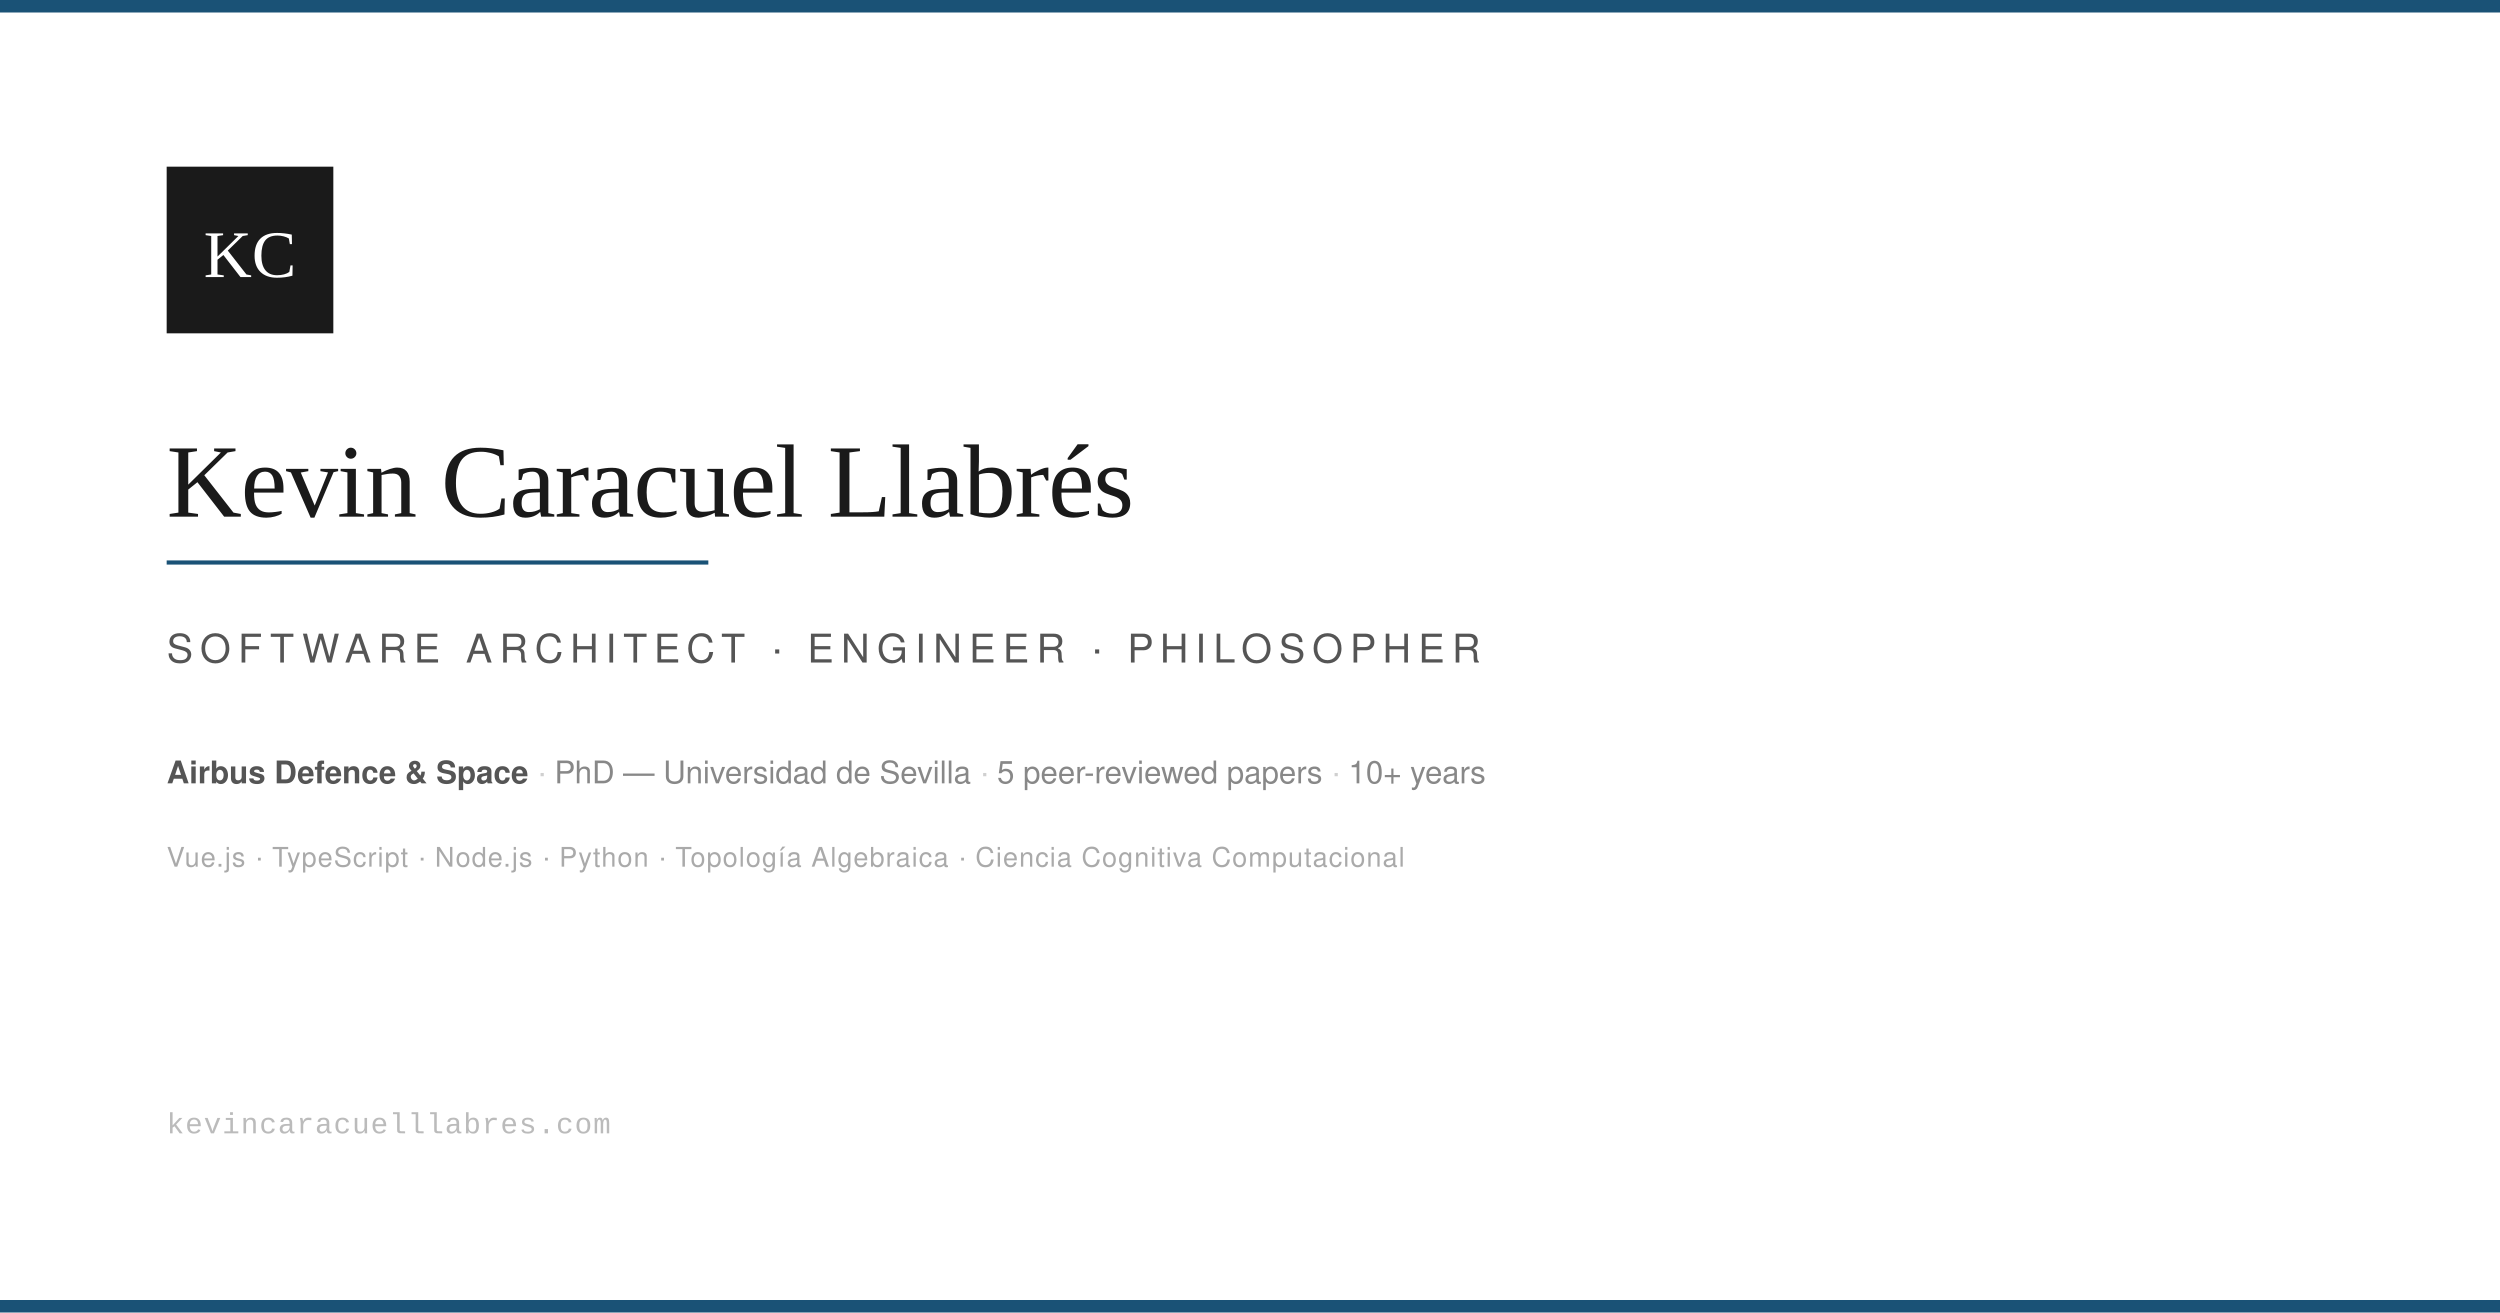
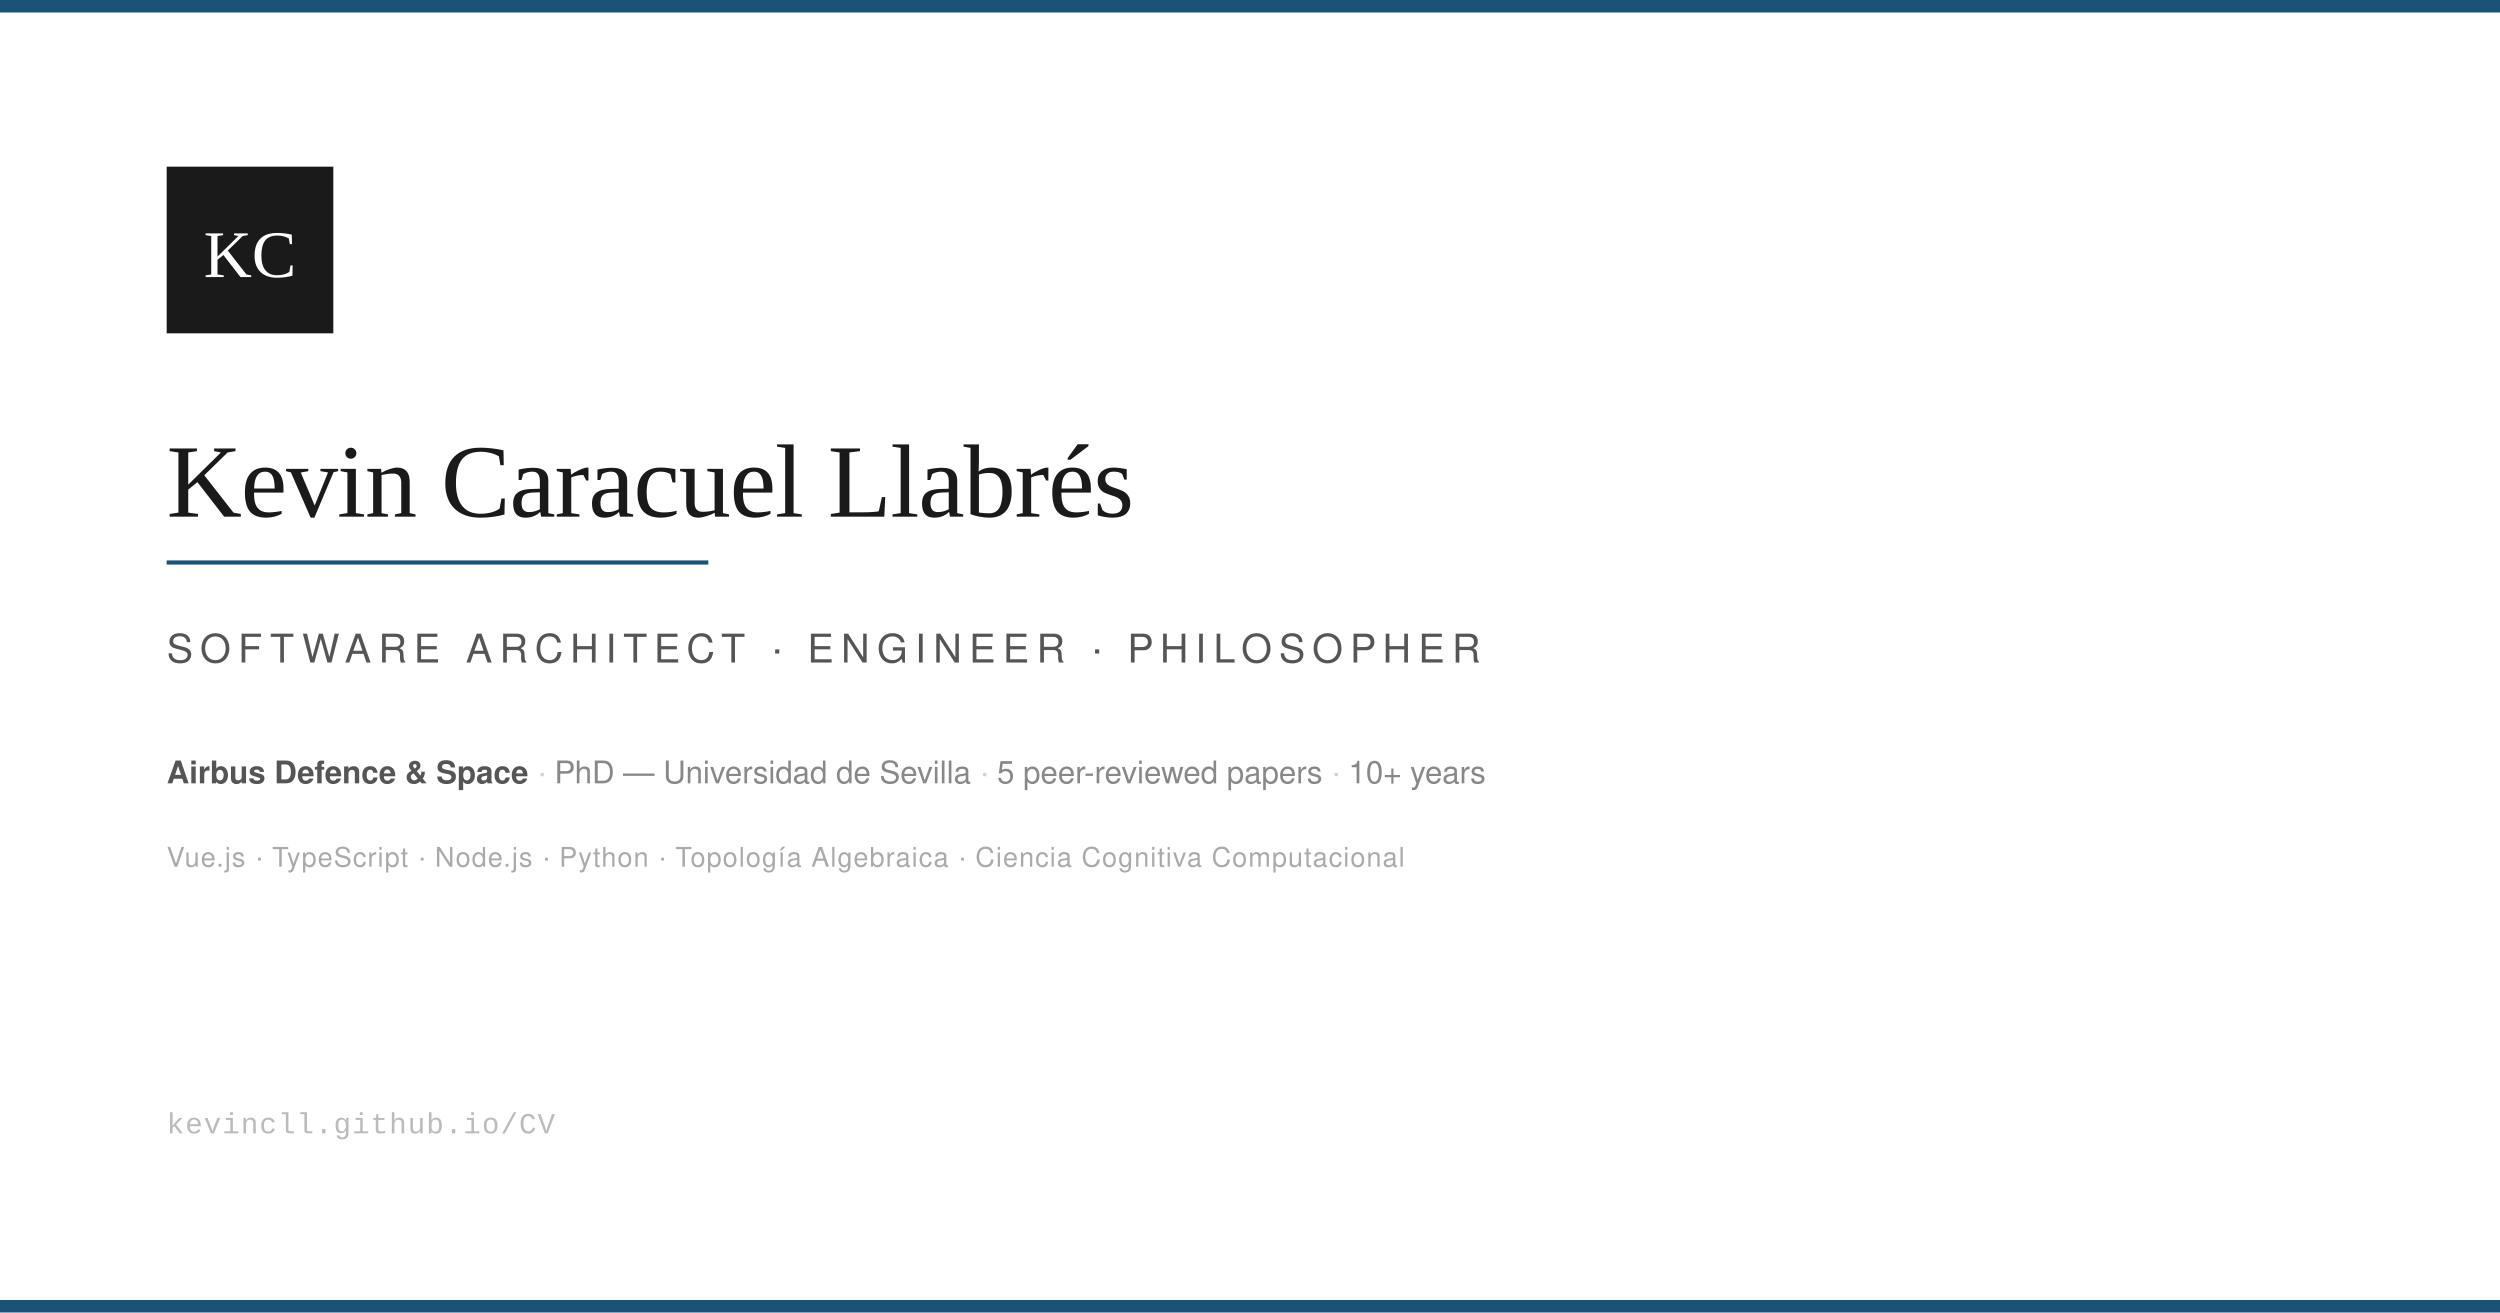
<svg xmlns="http://www.w3.org/2000/svg" width="1200" height="630" viewBox="0 0 1200 630">
  <rect width="1200" height="630" fill="#ffffff" />
  <rect width="1200" height="6" fill="#1a5276" />
  <rect x="80" y="80" width="80" height="80" fill="#1a1a1a" />
  <text x="120" y="133" font-family="Georgia, 'Times New Roman', serif" font-size="32" fill="#ffffff" text-anchor="middle" font-weight="normal">KC</text>
  <text x="80" y="248" font-family="Georgia, 'Times New Roman', serif" font-size="50" fill="#1a1a1a" font-weight="normal" letter-spacing="-0.5">Kevin Caracuel Llabrés</text>
  <line x1="80" y1="270" x2="340" y2="270" stroke="#1a5276" stroke-width="2" />
  <text x="80" y="318" font-family="system-ui, -apple-system, 'Segoe UI', Helvetica, Arial, sans-serif" font-size="19" fill="#555555" letter-spacing="3.5" font-weight="400">SOFTWARE ARCHITECT · ENGINEER · PHILOSOPHER</text>
  <text font-family="system-ui, -apple-system, 'Segoe UI', Helvetica, Arial, sans-serif" font-size="15" fill="#888888" y="376">
    <tspan x="80" font-weight="600" fill="#555555">Airbus Defence &amp; Space</tspan>
    <tspan fill="#d0d0d0">  ·  </tspan>
    <tspan>PhD — Universidad de Sevilla</tspan>
    <tspan fill="#d0d0d0">  ·  </tspan>
    <tspan>5 peer-reviewed papers</tspan>
    <tspan fill="#d0d0d0">  ·  </tspan>
    <tspan>10+ years</tspan>
  </text>
  <text x="80" y="416" font-family="system-ui, -apple-system, 'Segoe UI', Helvetica, Arial, sans-serif" font-size="13" fill="#aaaaaa" letter-spacing="0.5">Vue.js · TypeScript · Node.js · Python · Topología Algebraica · Ciencia Cognitiva Computacional</text>
-   <text x="80" y="544" font-family="ui-monospace, 'Cascadia Code', Consolas, 'Courier New', monospace" font-size="14" fill="#bbbbbb" letter-spacing="0.5">kevincaracuelllabres.com</text>
+   <text x="80" y="544" font-family="ui-monospace, 'Cascadia Code', Consolas, 'Courier New', monospace" font-size="14" fill="#bbbbbb" letter-spacing="0.5">kevincll.github.io/CV</text>
  <rect y="624" width="1200" height="6" fill="#1a5276" />
</svg>
